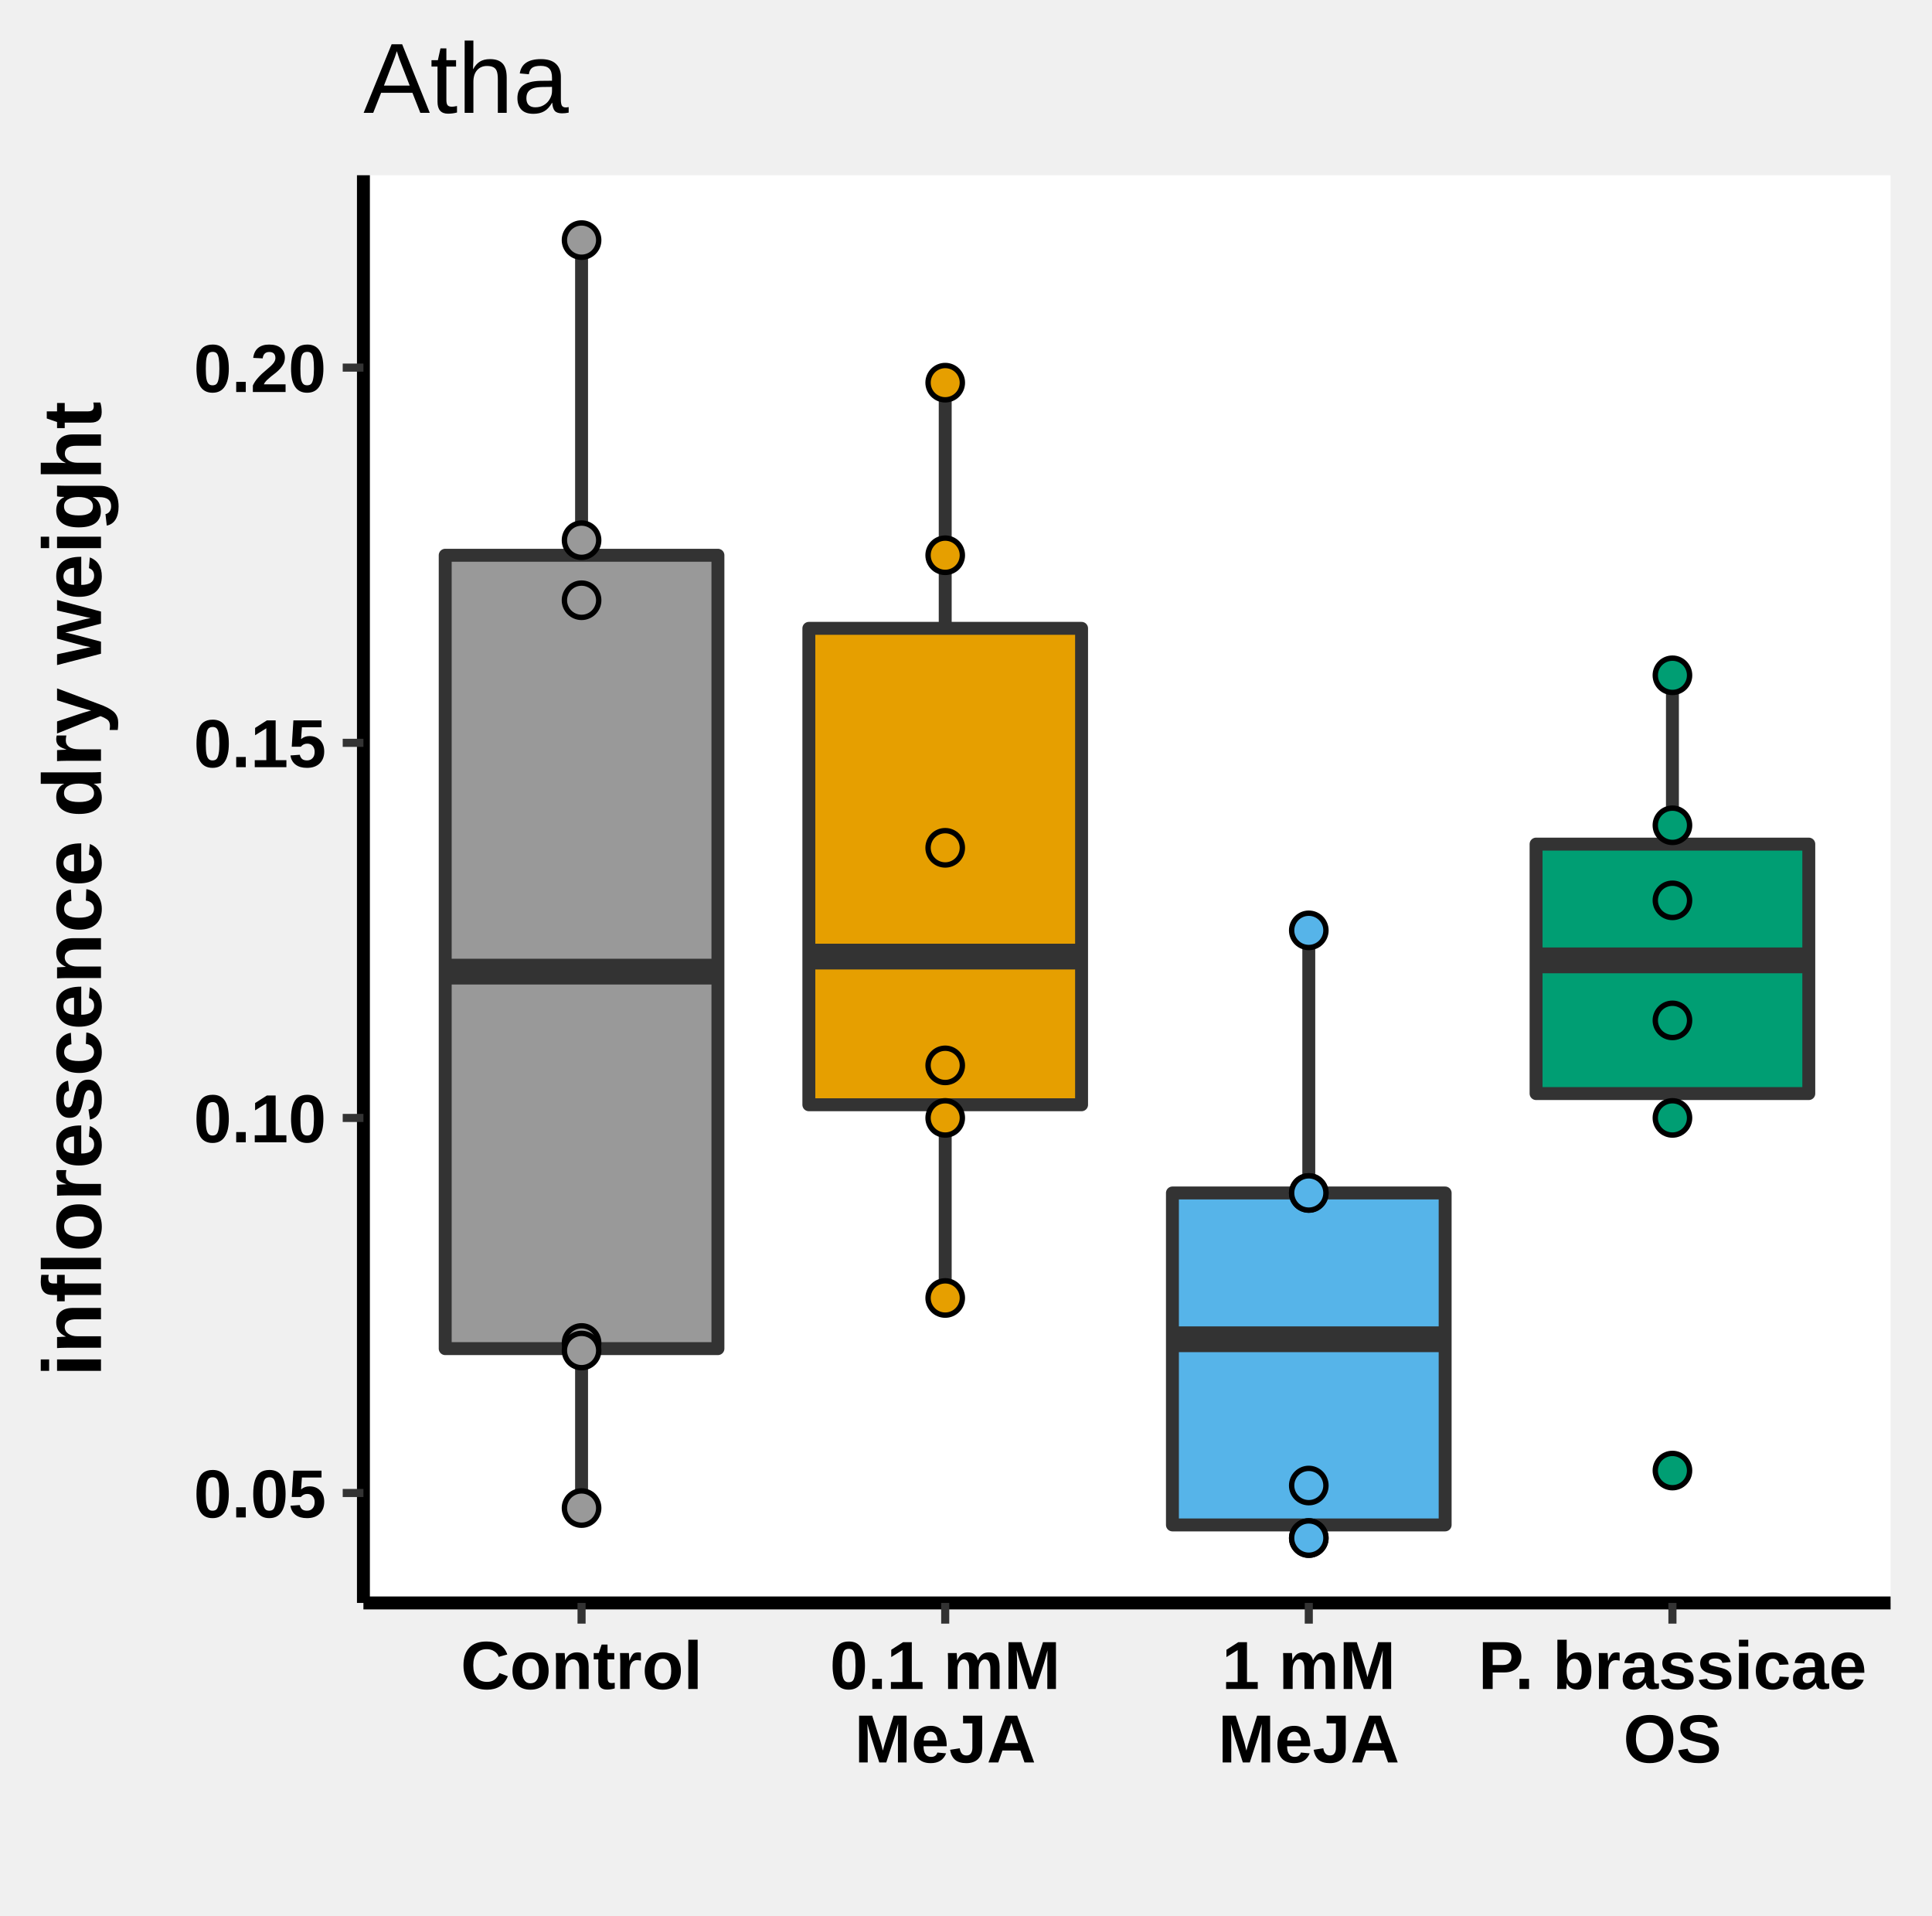
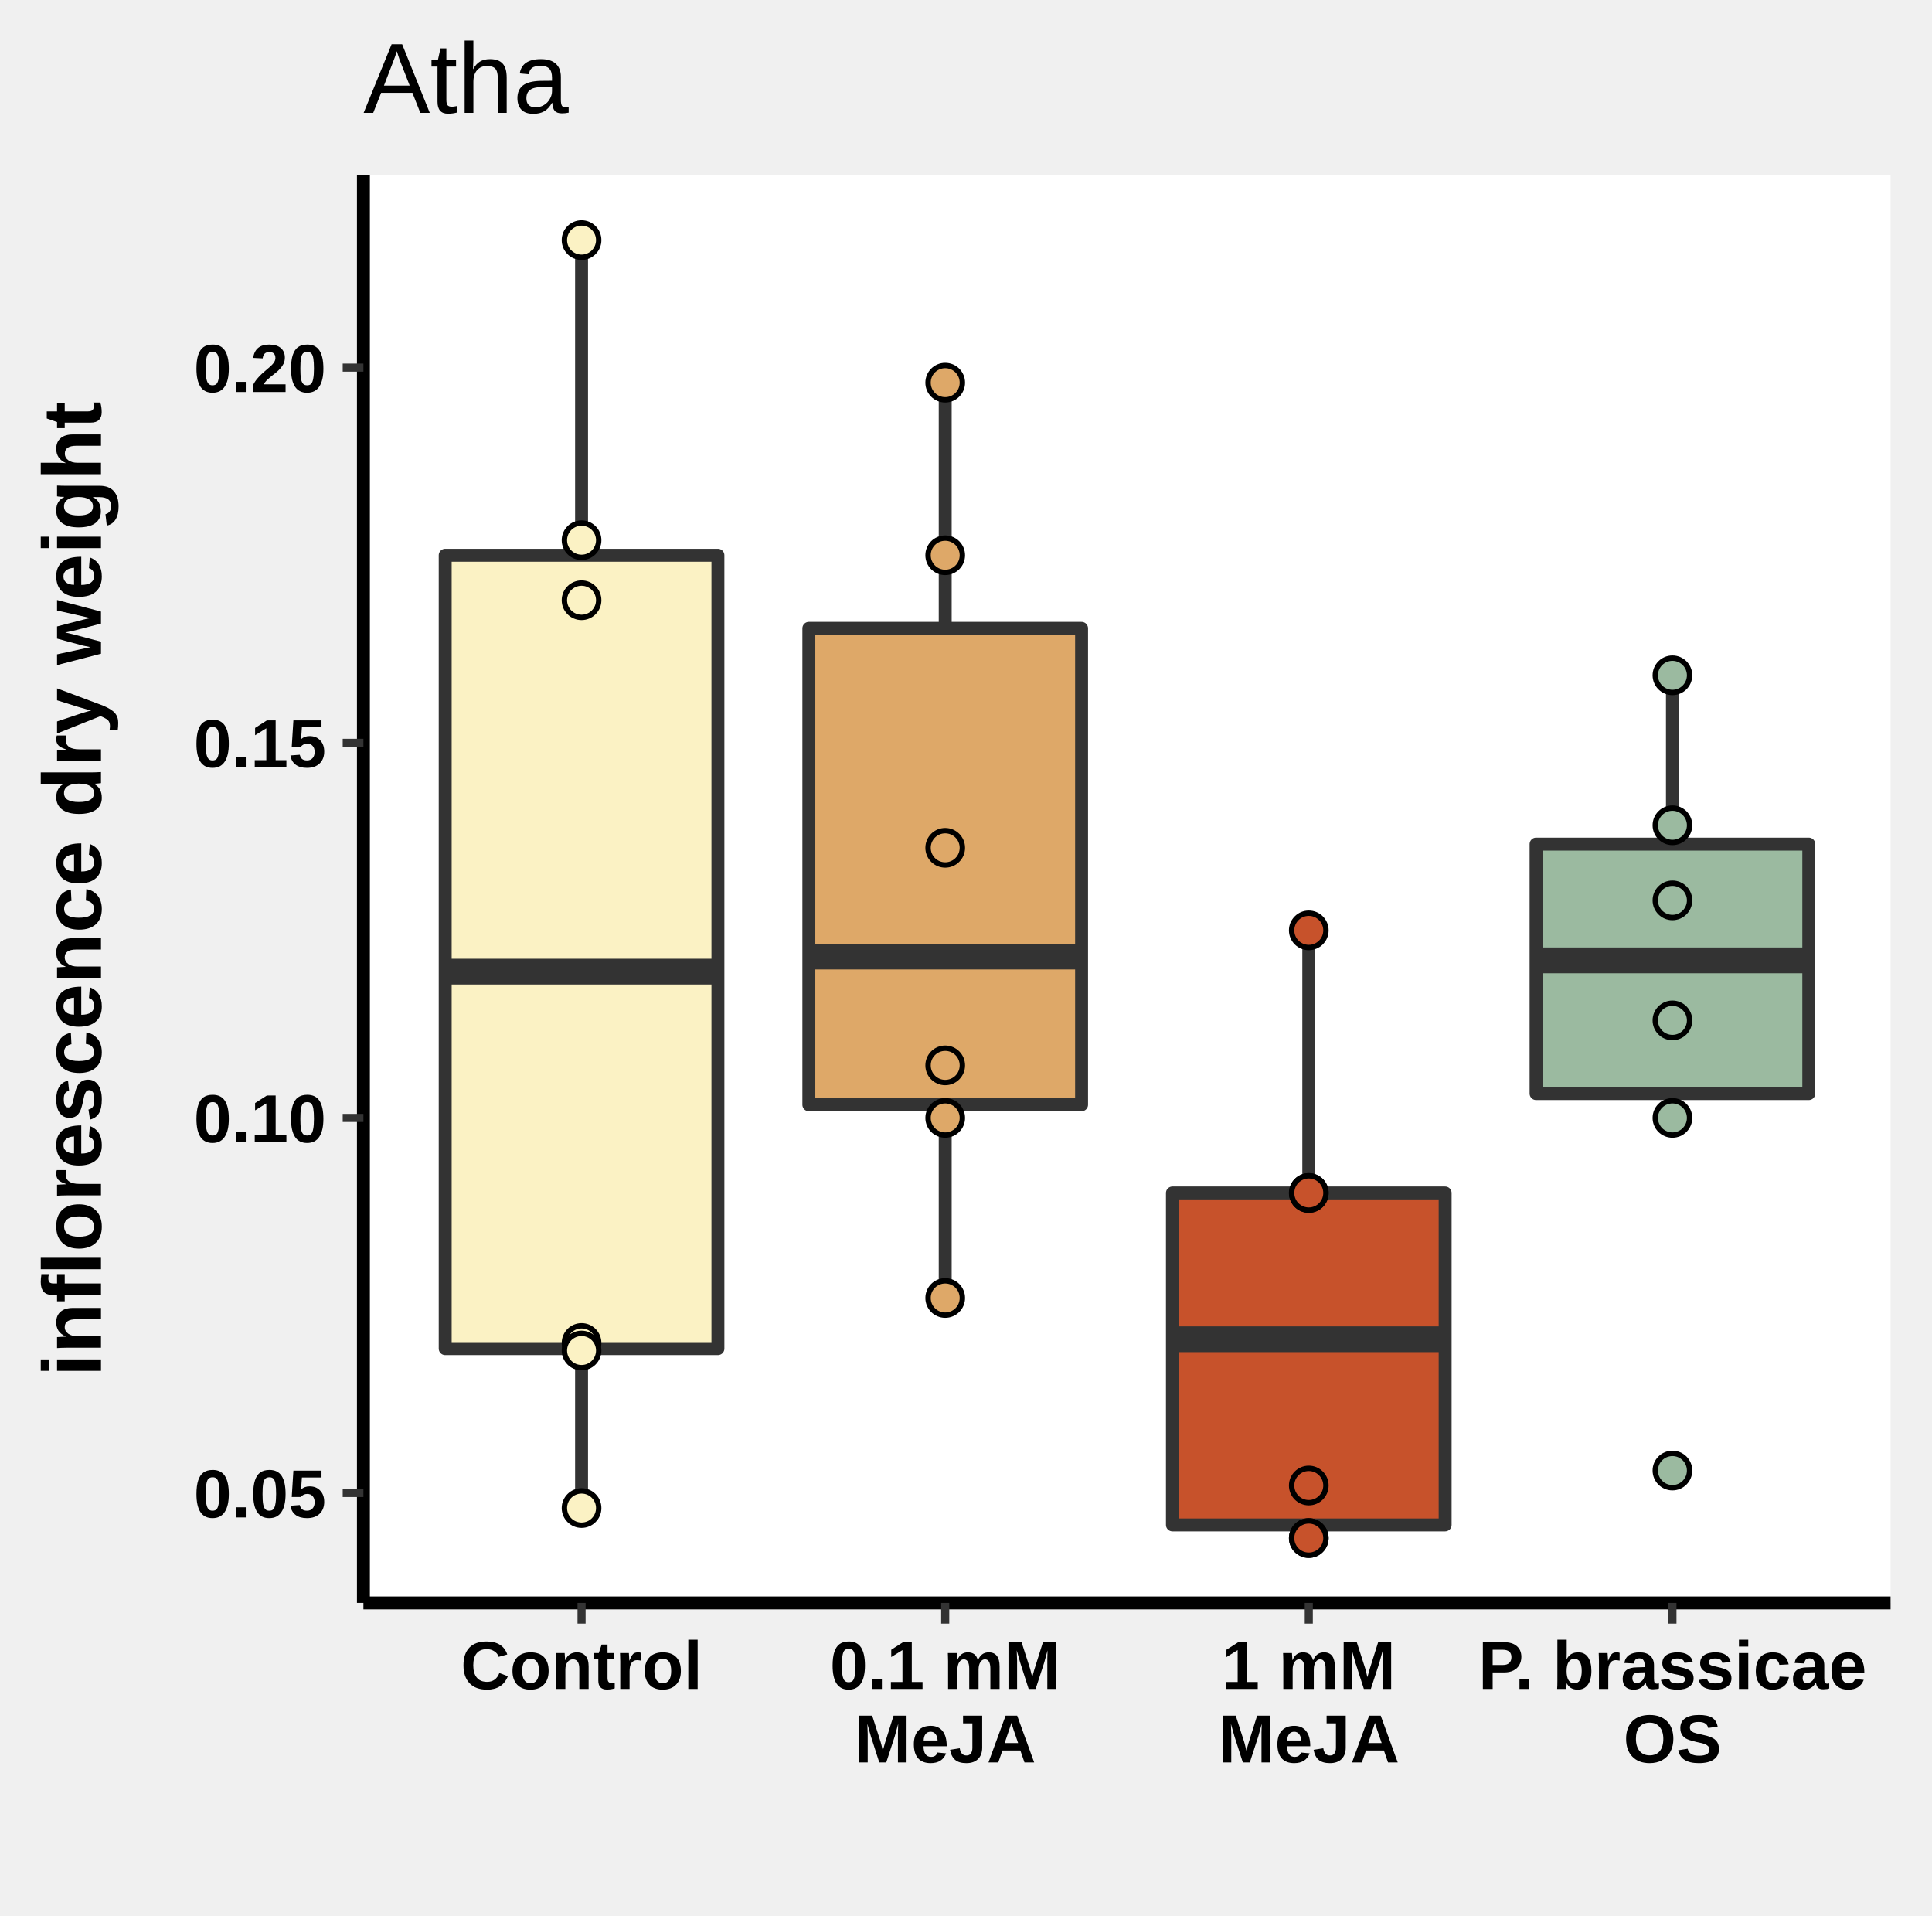
<svg xmlns="http://www.w3.org/2000/svg" class="svglite" width="255.60pt" height="253.44pt" viewBox="0 0 255.60 253.44">
  <defs>
    <style type="text/css">
    .svglite line, .svglite polyline, .svglite polygon, .svglite path, .svglite rect, .svglite circle {
      fill: none;
      stroke: #000000;
      stroke-linecap: round;
      stroke-linejoin: round;
      stroke-miterlimit: 10.00;
    }
    .svglite text {
      white-space: pre;
    }
  </style>
  </defs>
  <rect width="100%" height="100%" style="stroke: none; fill: none;" />
  <defs>
    <clipPath id="cpMC4wMHwyNTUuNjB8MC4wMHwyNTMuNDQ=">
      <rect x="0.00" y="0.00" width="255.60" height="253.44" />
    </clipPath>
  </defs>
  <g clip-path="url(#cpMC4wMHwyNTUuNjB8MC4wMHwyNTMuNDQ=)">
</g>
  <defs>
    <clipPath id="cpNDguMDh8MjUwLjEyfDIzLjE4fDIxMi4wNA==">
      <rect x="48.08" y="23.18" width="202.04" height="188.87" />
    </clipPath>
  </defs>
  <g clip-path="url(#cpNDguMDh8MjUwLjEyfDIzLjE4fDIxMi4wNA==)">
    <rect x="48.08" y="23.18" width="202.04" height="188.87" style="stroke-width: 1.07; stroke: none; fill: #FFFFFF;" />
    <line x1="76.94" y1="73.45" x2="76.94" y2="31.76" style="stroke-width: 1.71; stroke: #333333; stroke-linecap: butt;" />
    <line x1="76.94" y1="178.40" x2="76.94" y2="199.49" style="stroke-width: 1.71; stroke: #333333; stroke-linecap: butt;" />
-     <polygon points="58.90,73.45 58.90,178.40 94.98,178.40 94.98,73.45 58.90,73.45 " style="stroke-width: 1.71; stroke: #333333; fill: #999999;" />
+     <polygon points="58.90,73.45 58.90,178.40 94.98,178.40 94.98,73.45 58.90,73.45 " style="stroke-width: 1.71; stroke: #333333; fill: #FBF2C4;" />
    <line x1="58.90" y1="128.53" x2="94.98" y2="128.53" style="stroke-width: 3.41; stroke: #333333; stroke-linecap: butt;" />
    <line x1="125.05" y1="83.12" x2="125.05" y2="50.62" style="stroke-width: 1.71; stroke: #333333; stroke-linecap: butt;" />
    <line x1="125.05" y1="146.14" x2="125.05" y2="171.70" style="stroke-width: 1.71; stroke: #333333; stroke-linecap: butt;" />
-     <polygon points="107.01,83.12 107.01,146.14 143.09,146.14 143.09,83.12 107.01,83.12 " style="stroke-width: 1.71; stroke: #333333; fill: #E69F00;" />
+     <polygon points="107.01,83.12 107.01,146.14 143.09,146.14 143.09,83.12 107.01,83.12 " style="stroke-width: 1.71; stroke: #333333; fill: #DEA868;" />
    <line x1="107.01" y1="126.54" x2="143.09" y2="126.54" style="stroke-width: 3.41; stroke: #333333; stroke-linecap: butt;" />
    <line x1="173.15" y1="157.81" x2="173.15" y2="123.07" style="stroke-width: 1.71; stroke: #333333; stroke-linecap: butt;" />
    <line x1="173.15" y1="201.72" x2="173.15" y2="203.46" style="stroke-width: 1.71; stroke: #333333; stroke-linecap: butt;" />
-     <polygon points="155.11,157.81 155.11,201.72 191.19,201.72 191.19,157.81 155.11,157.81 " style="stroke-width: 1.71; stroke: #333333; fill: #56B4E9;" />
+     <polygon points="155.11,157.81 155.11,201.72 191.19,201.72 191.19,157.81 155.11,157.81 " style="stroke-width: 1.71; stroke: #333333; fill: #C7522B;" />
    <line x1="155.11" y1="177.16" x2="191.19" y2="177.16" style="stroke-width: 3.41; stroke: #333333; stroke-linecap: butt;" />
    <circle cx="221.26" cy="194.53" r="1.95" style="stroke-width: 0.71; stroke: #333333; fill: #333333;" />
    <line x1="221.26" y1="111.66" x2="221.26" y2="89.33" style="stroke-width: 1.71; stroke: #333333; stroke-linecap: butt;" />
    <line x1="221.26" y1="144.66" x2="221.26" y2="147.88" style="stroke-width: 1.71; stroke: #333333; stroke-linecap: butt;" />
-     <polygon points="203.22,111.66 203.22,144.66 239.30,144.66 239.30,111.66 203.22,111.66 " style="stroke-width: 1.71; stroke: #333333; fill: #009E73;" />
+     <polygon points="203.22,111.66 203.22,144.66 239.30,144.66 239.30,111.66 203.22,111.66 " style="stroke-width: 1.71; stroke: #333333; fill: #9BBAA0;" />
    <line x1="203.22" y1="127.04" x2="239.30" y2="127.04" style="stroke-width: 3.41; stroke: #333333; stroke-linecap: butt;" />
-     <circle cx="76.94" cy="177.65" r="2.27" style="stroke-width: 0.71; fill: #999999;" />
-     <circle cx="76.94" cy="178.65" r="2.27" style="stroke-width: 0.71; fill: #999999;" />
-     <circle cx="76.94" cy="199.49" r="2.27" style="stroke-width: 0.71; fill: #999999;" />
-     <circle cx="76.94" cy="31.76" r="2.27" style="stroke-width: 0.71; fill: #999999;" />
-     <circle cx="76.94" cy="79.40" r="2.27" style="stroke-width: 0.71; fill: #999999;" />
-     <circle cx="76.94" cy="71.46" r="2.27" style="stroke-width: 0.71; fill: #999999;" />
-     <circle cx="125.05" cy="147.88" r="2.27" style="stroke-width: 0.71; fill: #E69F00;" />
-     <circle cx="125.05" cy="140.93" r="2.27" style="stroke-width: 0.71; fill: #E69F00;" />
-     <circle cx="125.05" cy="171.70" r="2.27" style="stroke-width: 0.71; fill: #E69F00;" />
-     <circle cx="125.05" cy="50.62" r="2.27" style="stroke-width: 0.71; fill: #E69F00;" />
-     <circle cx="125.05" cy="73.45" r="2.27" style="stroke-width: 0.71; fill: #E69F00;" />
-     <circle cx="125.05" cy="112.15" r="2.27" style="stroke-width: 0.71; fill: #E69F00;" />
-     <circle cx="173.15" cy="203.46" r="2.27" style="stroke-width: 0.71; fill: #56B4E9;" />
-     <circle cx="173.15" cy="196.51" r="2.27" style="stroke-width: 0.71; fill: #56B4E9;" />
-     <circle cx="173.15" cy="203.46" r="2.27" style="stroke-width: 0.71; fill: #56B4E9;" />
-     <circle cx="173.15" cy="157.81" r="2.27" style="stroke-width: 0.71; fill: #56B4E9;" />
-     <circle cx="173.15" cy="157.81" r="2.27" style="stroke-width: 0.71; fill: #56B4E9;" />
-     <circle cx="173.15" cy="123.07" r="2.27" style="stroke-width: 0.71; fill: #56B4E9;" />
-     <circle cx="221.26" cy="194.53" r="2.27" style="stroke-width: 0.71; fill: #009E73;" />
-     <circle cx="221.26" cy="119.10" r="2.27" style="stroke-width: 0.71; fill: #009E73;" />
-     <circle cx="221.26" cy="147.88" r="2.27" style="stroke-width: 0.71; fill: #009E73;" />
-     <circle cx="221.26" cy="134.98" r="2.27" style="stroke-width: 0.71; fill: #009E73;" />
-     <circle cx="221.26" cy="89.33" r="2.27" style="stroke-width: 0.71; fill: #009E73;" />
-     <circle cx="221.26" cy="109.17" r="2.27" style="stroke-width: 0.71; fill: #009E73;" />
+     <circle cx="76.94" cy="177.65" r="2.27" style="stroke-width: 0.71; fill: #FBF2C4;" />
+     <circle cx="76.94" cy="178.65" r="2.27" style="stroke-width: 0.71; fill: #FBF2C4;" />
+     <circle cx="76.94" cy="199.49" r="2.27" style="stroke-width: 0.71; fill: #FBF2C4;" />
+     <circle cx="76.94" cy="31.76" r="2.27" style="stroke-width: 0.71; fill: #FBF2C4;" />
+     <circle cx="76.94" cy="79.40" r="2.27" style="stroke-width: 0.71; fill: #FBF2C4;" />
+     <circle cx="76.94" cy="71.46" r="2.27" style="stroke-width: 0.71; fill: #FBF2C4;" />
+     <circle cx="125.05" cy="147.88" r="2.27" style="stroke-width: 0.71; fill: #DEA868;" />
+     <circle cx="125.05" cy="140.93" r="2.27" style="stroke-width: 0.71; fill: #DEA868;" />
+     <circle cx="125.05" cy="171.70" r="2.27" style="stroke-width: 0.71; fill: #DEA868;" />
+     <circle cx="125.05" cy="50.62" r="2.27" style="stroke-width: 0.71; fill: #DEA868;" />
+     <circle cx="125.05" cy="73.45" r="2.27" style="stroke-width: 0.71; fill: #DEA868;" />
+     <circle cx="125.05" cy="112.15" r="2.27" style="stroke-width: 0.71; fill: #DEA868;" />
+     <circle cx="173.15" cy="203.46" r="2.27" style="stroke-width: 0.71; fill: #C7522B;" />
+     <circle cx="173.15" cy="196.51" r="2.27" style="stroke-width: 0.71; fill: #C7522B;" />
+     <circle cx="173.15" cy="203.46" r="2.27" style="stroke-width: 0.71; fill: #C7522B;" />
+     <circle cx="173.15" cy="157.81" r="2.27" style="stroke-width: 0.71; fill: #C7522B;" />
+     <circle cx="173.15" cy="157.81" r="2.27" style="stroke-width: 0.71; fill: #C7522B;" />
+     <circle cx="173.15" cy="123.07" r="2.27" style="stroke-width: 0.71; fill: #C7522B;" />
+     <circle cx="221.26" cy="194.53" r="2.27" style="stroke-width: 0.71; fill: #9BBAA0;" />
+     <circle cx="221.26" cy="119.10" r="2.27" style="stroke-width: 0.71; fill: #9BBAA0;" />
+     <circle cx="221.26" cy="147.88" r="2.27" style="stroke-width: 0.71; fill: #9BBAA0;" />
+     <circle cx="221.26" cy="134.98" r="2.27" style="stroke-width: 0.71; fill: #9BBAA0;" />
+     <circle cx="221.26" cy="89.33" r="2.27" style="stroke-width: 0.71; fill: #9BBAA0;" />
+     <circle cx="221.26" cy="109.17" r="2.27" style="stroke-width: 0.71; fill: #9BBAA0;" />
  </g>
  <g clip-path="url(#cpMC4wMHwyNTUuNjB8MC4wMHwyNTMuNDQ=)">
    <polyline points="48.08,212.04 48.08,23.18 " style="stroke-width: 1.71; stroke-linecap: butt;" />
    <text x="43.15" y="200.73" text-anchor="end" style="font-size: 9.00px; font-weight: bold; font-family: &quot;Arial&quot;;" textLength="17.51px" lengthAdjust="spacingAndGlyphs">0.05</text>
    <text x="43.15" y="151.10" text-anchor="end" style="font-size: 9.00px; font-weight: bold; font-family: &quot;Arial&quot;;" textLength="17.51px" lengthAdjust="spacingAndGlyphs">0.10</text>
    <text x="43.15" y="101.48" text-anchor="end" style="font-size: 9.00px; font-weight: bold; font-family: &quot;Arial&quot;;" textLength="17.51px" lengthAdjust="spacingAndGlyphs">0.15</text>
    <text x="43.15" y="51.86" text-anchor="end" style="font-size: 9.00px; font-weight: bold; font-family: &quot;Arial&quot;;" textLength="17.51px" lengthAdjust="spacingAndGlyphs">0.20</text>
    <polyline points="45.34,197.50 48.08,197.50 " style="stroke-width: 1.07; stroke: #333333; stroke-linecap: butt;" />
    <polyline points="45.34,147.88 48.08,147.88 " style="stroke-width: 1.07; stroke: #333333; stroke-linecap: butt;" />
    <polyline points="45.34,98.26 48.08,98.26 " style="stroke-width: 1.07; stroke: #333333; stroke-linecap: butt;" />
    <polyline points="45.34,48.63 48.08,48.63 " style="stroke-width: 1.07; stroke: #333333; stroke-linecap: butt;" />
    <polyline points="48.08,212.04 250.12,212.04 " style="stroke-width: 1.71; stroke-linecap: butt;" />
    <polyline points="76.94,214.78 76.94,212.04 " style="stroke-width: 1.07; stroke: #333333; stroke-linecap: butt;" />
    <polyline points="125.05,214.78 125.05,212.04 " style="stroke-width: 1.07; stroke: #333333; stroke-linecap: butt;" />
    <polyline points="173.15,214.78 173.15,212.04 " style="stroke-width: 1.07; stroke: #333333; stroke-linecap: butt;" />
    <polyline points="221.26,214.78 221.26,212.04 " style="stroke-width: 1.07; stroke: #333333; stroke-linecap: butt;" />
    <text x="76.94" y="223.42" text-anchor="middle" style="font-size: 9.00px; font-weight: bold; font-family: &quot;Arial&quot;;" textLength="32.00px" lengthAdjust="spacingAndGlyphs">Control</text>
    <text x="125.05" y="223.42" text-anchor="middle" style="font-size: 9.00px; font-weight: bold; font-family: &quot;Arial&quot;;" textLength="33.00px" lengthAdjust="spacingAndGlyphs">0.1 mM </text>
    <text x="125.05" y="233.14" text-anchor="middle" style="font-size: 9.00px; font-weight: bold; font-family: &quot;Arial&quot;;" textLength="26.50px" lengthAdjust="spacingAndGlyphs"> MeJA</text>
    <text x="173.15" y="223.42" text-anchor="middle" style="font-size: 9.00px; font-weight: bold; font-family: &quot;Arial&quot;;" textLength="25.50px" lengthAdjust="spacingAndGlyphs">1 mM </text>
    <text x="173.15" y="233.14" text-anchor="middle" style="font-size: 9.00px; font-weight: bold; font-family: &quot;Arial&quot;;" textLength="26.50px" lengthAdjust="spacingAndGlyphs"> MeJA</text>
    <text x="221.26" y="223.42" text-anchor="middle" style="font-size: 9.00px; font-weight: bold; font-family: &quot;Arial&quot;;" textLength="53.86px" lengthAdjust="spacingAndGlyphs">P. brassicae </text>
    <text x="221.26" y="233.14" text-anchor="middle" style="font-size: 9.00px; font-weight: bold; font-family: &quot;Arial&quot;;" textLength="15.50px" lengthAdjust="spacingAndGlyphs"> OS</text>
    <text x="149.10" y="245.64" text-anchor="middle" style="font-size: 11.00px; font-weight: bold; font-family: &quot;Arial&quot;;" textLength="3.06px" lengthAdjust="spacingAndGlyphs"> </text>
    <text transform="translate(13.36,117.61) rotate(-90)" text-anchor="middle" style="font-size: 11.00px; font-weight: bold; font-family: &quot;Arial&quot;;" textLength="129.02px" lengthAdjust="spacingAndGlyphs">inflorescence dry weight</text>
    <text x="48.08" y="14.93" style="font-size: 13.20px; font-family: &quot;Arial&quot;;" textLength="27.14px" lengthAdjust="spacingAndGlyphs">Atha</text>
  </g>
</svg>
